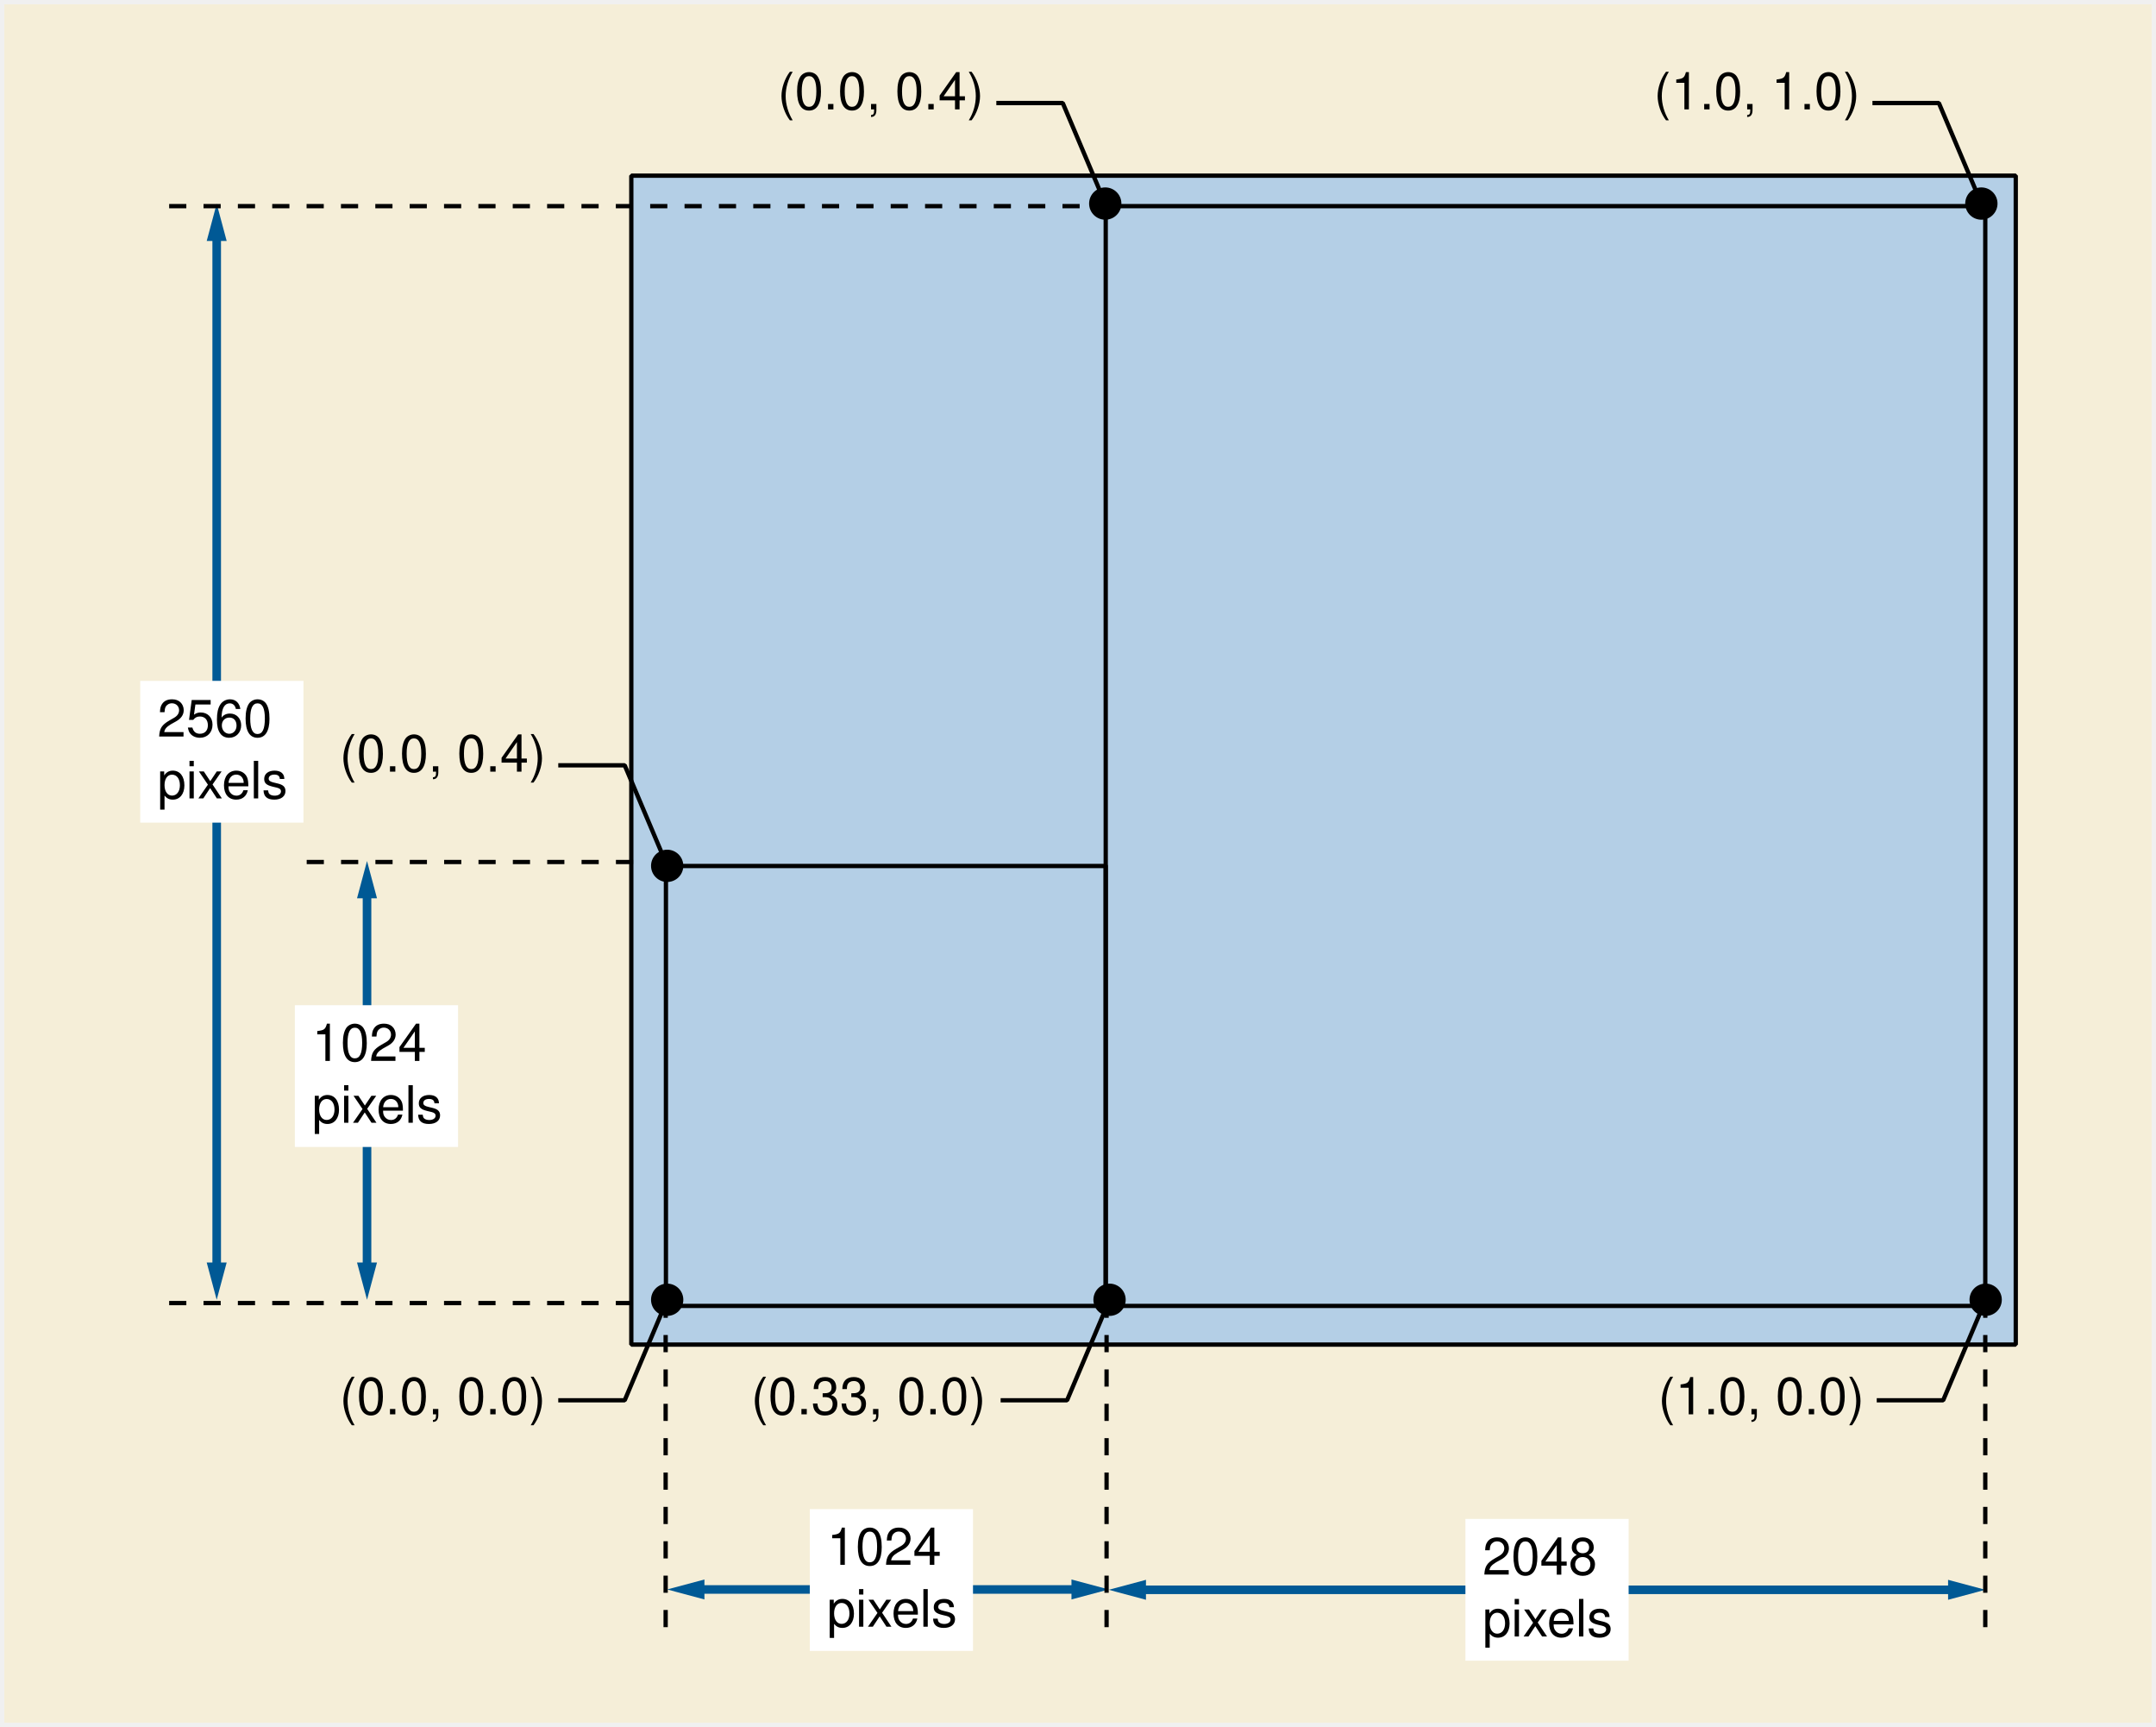
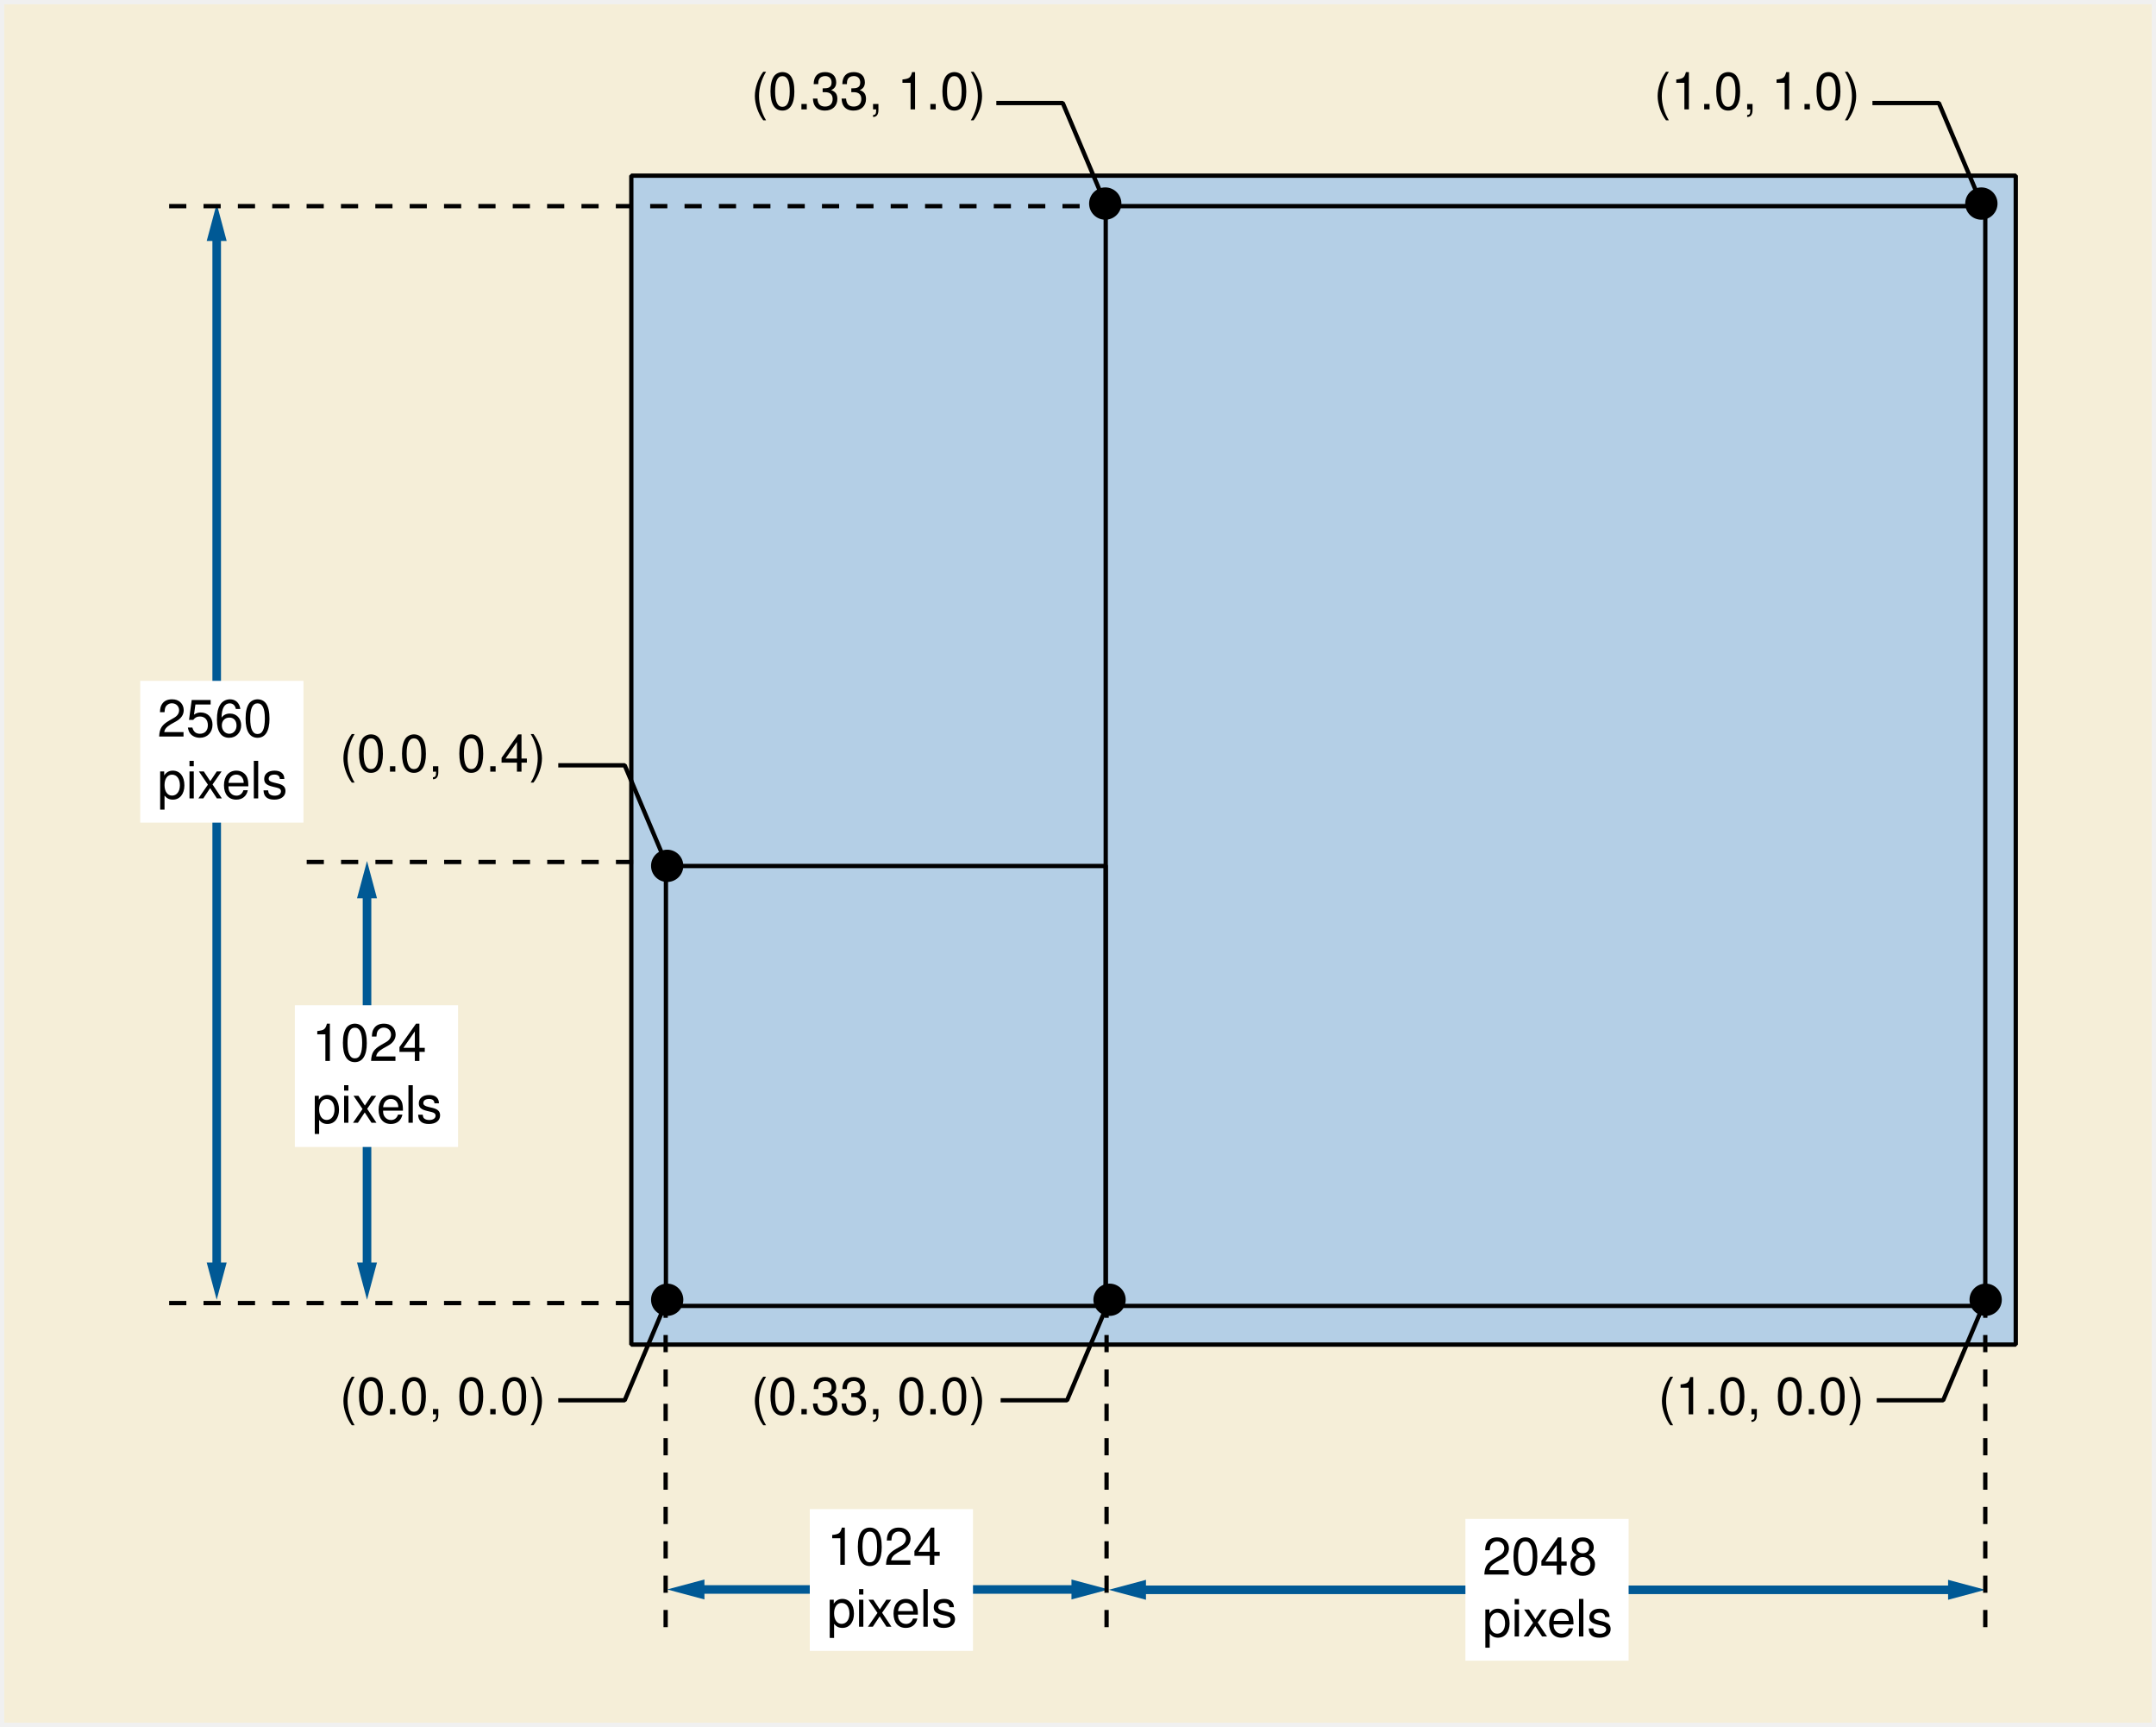
<svg xmlns="http://www.w3.org/2000/svg" version="1.1" id="Layer_1" x="0px" y="0px" width="502px" height="402px" viewBox="0 0 502 402" enable-background="new 0 0 502 402" xml:space="preserve">
  <defs>
    <style type="text/css">
	text {
	  font-family: Helvetica, Verdana, ArialUnicodeMS, san-serif
	}
	</style>
  </defs>
  <g>
   </g>
  <g>
    <rect x="1" y="1" fill="#F5EED8" width="500" height="400" />
    <g>
      <rect x="146.993" y="40.888" fill="#B4CFE6" stroke="#000000" stroke-miterlimit="1" width="322.355" height="272.103" />
      <text transform="matrix(1 0 0 1 79.085 179.6172)" font-size="12">(0.0, 0.4)</text>
      <g>
        <g>
          <polyline fill="none" stroke="#000000" stroke-miterlimit="1" points="155.346,201.545 145.455,178.146 129.985,178.146     " />
          <circle cx="155.346" cy="201.545" r="3.759" />
        </g>
      </g>
-       <text transform="matrix(1 0 0 1 181.085 25.458)" font-size="12">(0.0, 0.4)</text>
+       <text transform="matrix(1 0 0 1 174.8853 25.458)" font-size="12">(0.33, 1.0)</text>
      <g>
        <g>
          <polyline fill="none" stroke="#000000" stroke-miterlimit="1" points="257.346,47.386 247.455,23.986 231.984,23.986     " />
          <circle cx="257.346" cy="47.386" r="3.76" />
        </g>
      </g>
      <text transform="matrix(1 0 0 1 385.0859 25.458)" font-size="12">(1.0, 1.0)</text>
      <g>
        <g>
          <polyline fill="none" stroke="#000000" stroke-miterlimit="1" points="461.338,47.386 451.446,23.986 435.977,23.986     " />
          <circle cx="461.338" cy="47.386" r="3.76" />
        </g>
      </g>
      <text transform="matrix(1 0 0 1 79.085 329.2168)" font-size="12">(0.0, 0.0)</text>
      <g>
        <g>
          <polyline fill="none" stroke="#000000" stroke-miterlimit="1" points="155.346,302.553 145.455,325.951 129.985,325.951     " />
          <circle cx="155.346" cy="302.553" r="3.759" />
        </g>
      </g>
      <text transform="matrix(1 0 0 1 174.8853 329.2168)" font-size="12">(0.33, 0.0)</text>
      <g>
        <g>
          <polyline fill="none" stroke="#000000" stroke-miterlimit="1" points="258.346,302.553 248.455,325.951 232.984,325.951     " />
          <circle cx="258.346" cy="302.553" r="3.76" />
        </g>
      </g>
      <text transform="matrix(1 0 0 1 386.0859 329.2168)" font-size="12">(1.0, 0.0)</text>
      <g>
        <g>
          <polyline fill="none" stroke="#000000" stroke-miterlimit="1" points="462.338,302.553 452.446,325.951 436.977,325.951     " />
          <circle cx="462.338" cy="302.553" r="3.76" />
        </g>
      </g>
      <rect x="257.454" y="47.986" fill="none" stroke="#000000" stroke-linecap="round" stroke-linejoin="round" stroke-miterlimit="1" width="204.795" height="256" />
      <rect x="155.054" y="201.586" fill="none" stroke="#000000" stroke-linecap="round" stroke-linejoin="round" stroke-miterlimit="1" width="102.4" height="102.4" />
      <g>
        <g>
          <line fill="none" stroke="#005995" stroke-width="2" stroke-miterlimit="1" x1="50.455" y1="54.507" x2="50.455" y2="295.465" />
          <g>
            <polygon fill="#005995" points="48.13,56.093 50.455,47.42 52.779,56.093      " />
          </g>
          <g>
            <polygon fill="#005995" points="48.13,293.88 50.455,302.553 52.779,293.88      " />
          </g>
        </g>
      </g>
      <rect x="32.653" y="158.486" fill="#FFFFFF" width="38" height="33" />
      <text transform="matrix(1 0 0 1 36.6528 171.4546)">
        <tspan x="0" y="0" font-size="12">2560</tspan>
        <tspan x="0" y="14.4" font-size="12">pixels</tspan>
      </text>
      <g>
        <g>
          <line fill="none" stroke="#005995" stroke-width="2" stroke-miterlimit="1" x1="85.455" y1="207.508" x2="85.455" y2="295.465" />
          <g>
            <polygon fill="#005995" points="83.13,209.093 85.455,200.42 87.779,209.093      " />
          </g>
          <g>
            <polygon fill="#005995" points="83.13,293.88 85.455,302.553 87.779,293.88      " />
          </g>
        </g>
      </g>
      <rect x="68.653" y="233.986" fill="#FFFFFF" width="38" height="33" />
      <text transform="matrix(1 0 0 1 72.6528 246.9551)">
        <tspan x="0" y="0" font-size="12">1024</tspan>
        <tspan x="0" y="14.399" font-size="12">pixels</tspan>
      </text>
      <g>
        <g>
          <line fill="none" stroke="#005995" stroke-width="2" stroke-miterlimit="1" x1="265.241" y1="370.066" x2="455.173" y2="370.066" />
          <g>
            <polygon fill="#005995" points="266.826,372.391 258.153,370.066 266.826,367.742      " />
          </g>
          <g>
            <polygon fill="#005995" points="453.588,372.391 462.261,370.066 453.588,367.742      " />
          </g>
        </g>
      </g>
      <rect x="341.207" y="353.566" fill="#FFFFFF" width="38" height="33" />
      <text transform="matrix(1 0 0 1 345.207 366.5352)">
        <tspan x="0" y="0" font-size="12">2048</tspan>
        <tspan x="0" y="14.399" font-size="12">pixels</tspan>
      </text>
      <g>
        <g>
          <line fill="none" stroke="#005995" stroke-width="2" stroke-miterlimit="1" x1="162.434" y1="369.986" x2="251.066" y2="369.986" />
          <g>
            <polygon fill="#005995" points="164.019,372.311 155.346,369.986 164.019,367.662      " />
          </g>
          <g>
            <polygon fill="#005995" points="249.48,372.311 258.153,369.986 249.48,367.662      " />
          </g>
        </g>
      </g>
      <rect x="188.55" y="351.287" fill="#FFFFFF" width="38" height="33" />
      <text transform="matrix(1 0 0 1 192.5513 364.2559)">
        <tspan x="0" y="0" font-size="12">1024</tspan>
        <tspan x="0" y="14.4" font-size="12">pixels</tspan>
      </text>
      <line fill="none" stroke="#000000" stroke-miterlimit="1" stroke-dasharray="4" x1="462.249" y1="302.762" x2="462.249" y2="382.652" />
      <line fill="none" stroke="#000000" stroke-miterlimit="1" stroke-dasharray="4" x1="257.653" y1="302.762" x2="257.653" y2="382.652" />
      <line fill="none" stroke="#000000" stroke-miterlimit="1" stroke-dasharray="4" x1="154.987" y1="302.762" x2="154.987" y2="382.652" />
      <line fill="none" stroke="#000000" stroke-miterlimit="1" stroke-dasharray="4" x1="39.386" y1="47.986" x2="257.454" y2="47.986" />
      <line fill="none" stroke="#000000" stroke-miterlimit="1" stroke-dasharray="4" x1="71.41" y1="200.654" x2="151.3" y2="200.654" />
      <line fill="none" stroke="#000000" stroke-miterlimit="1" stroke-dasharray="4" x1="39.386" y1="303.32" x2="151.3" y2="303.32" />
    </g>
  </g>
</svg>
